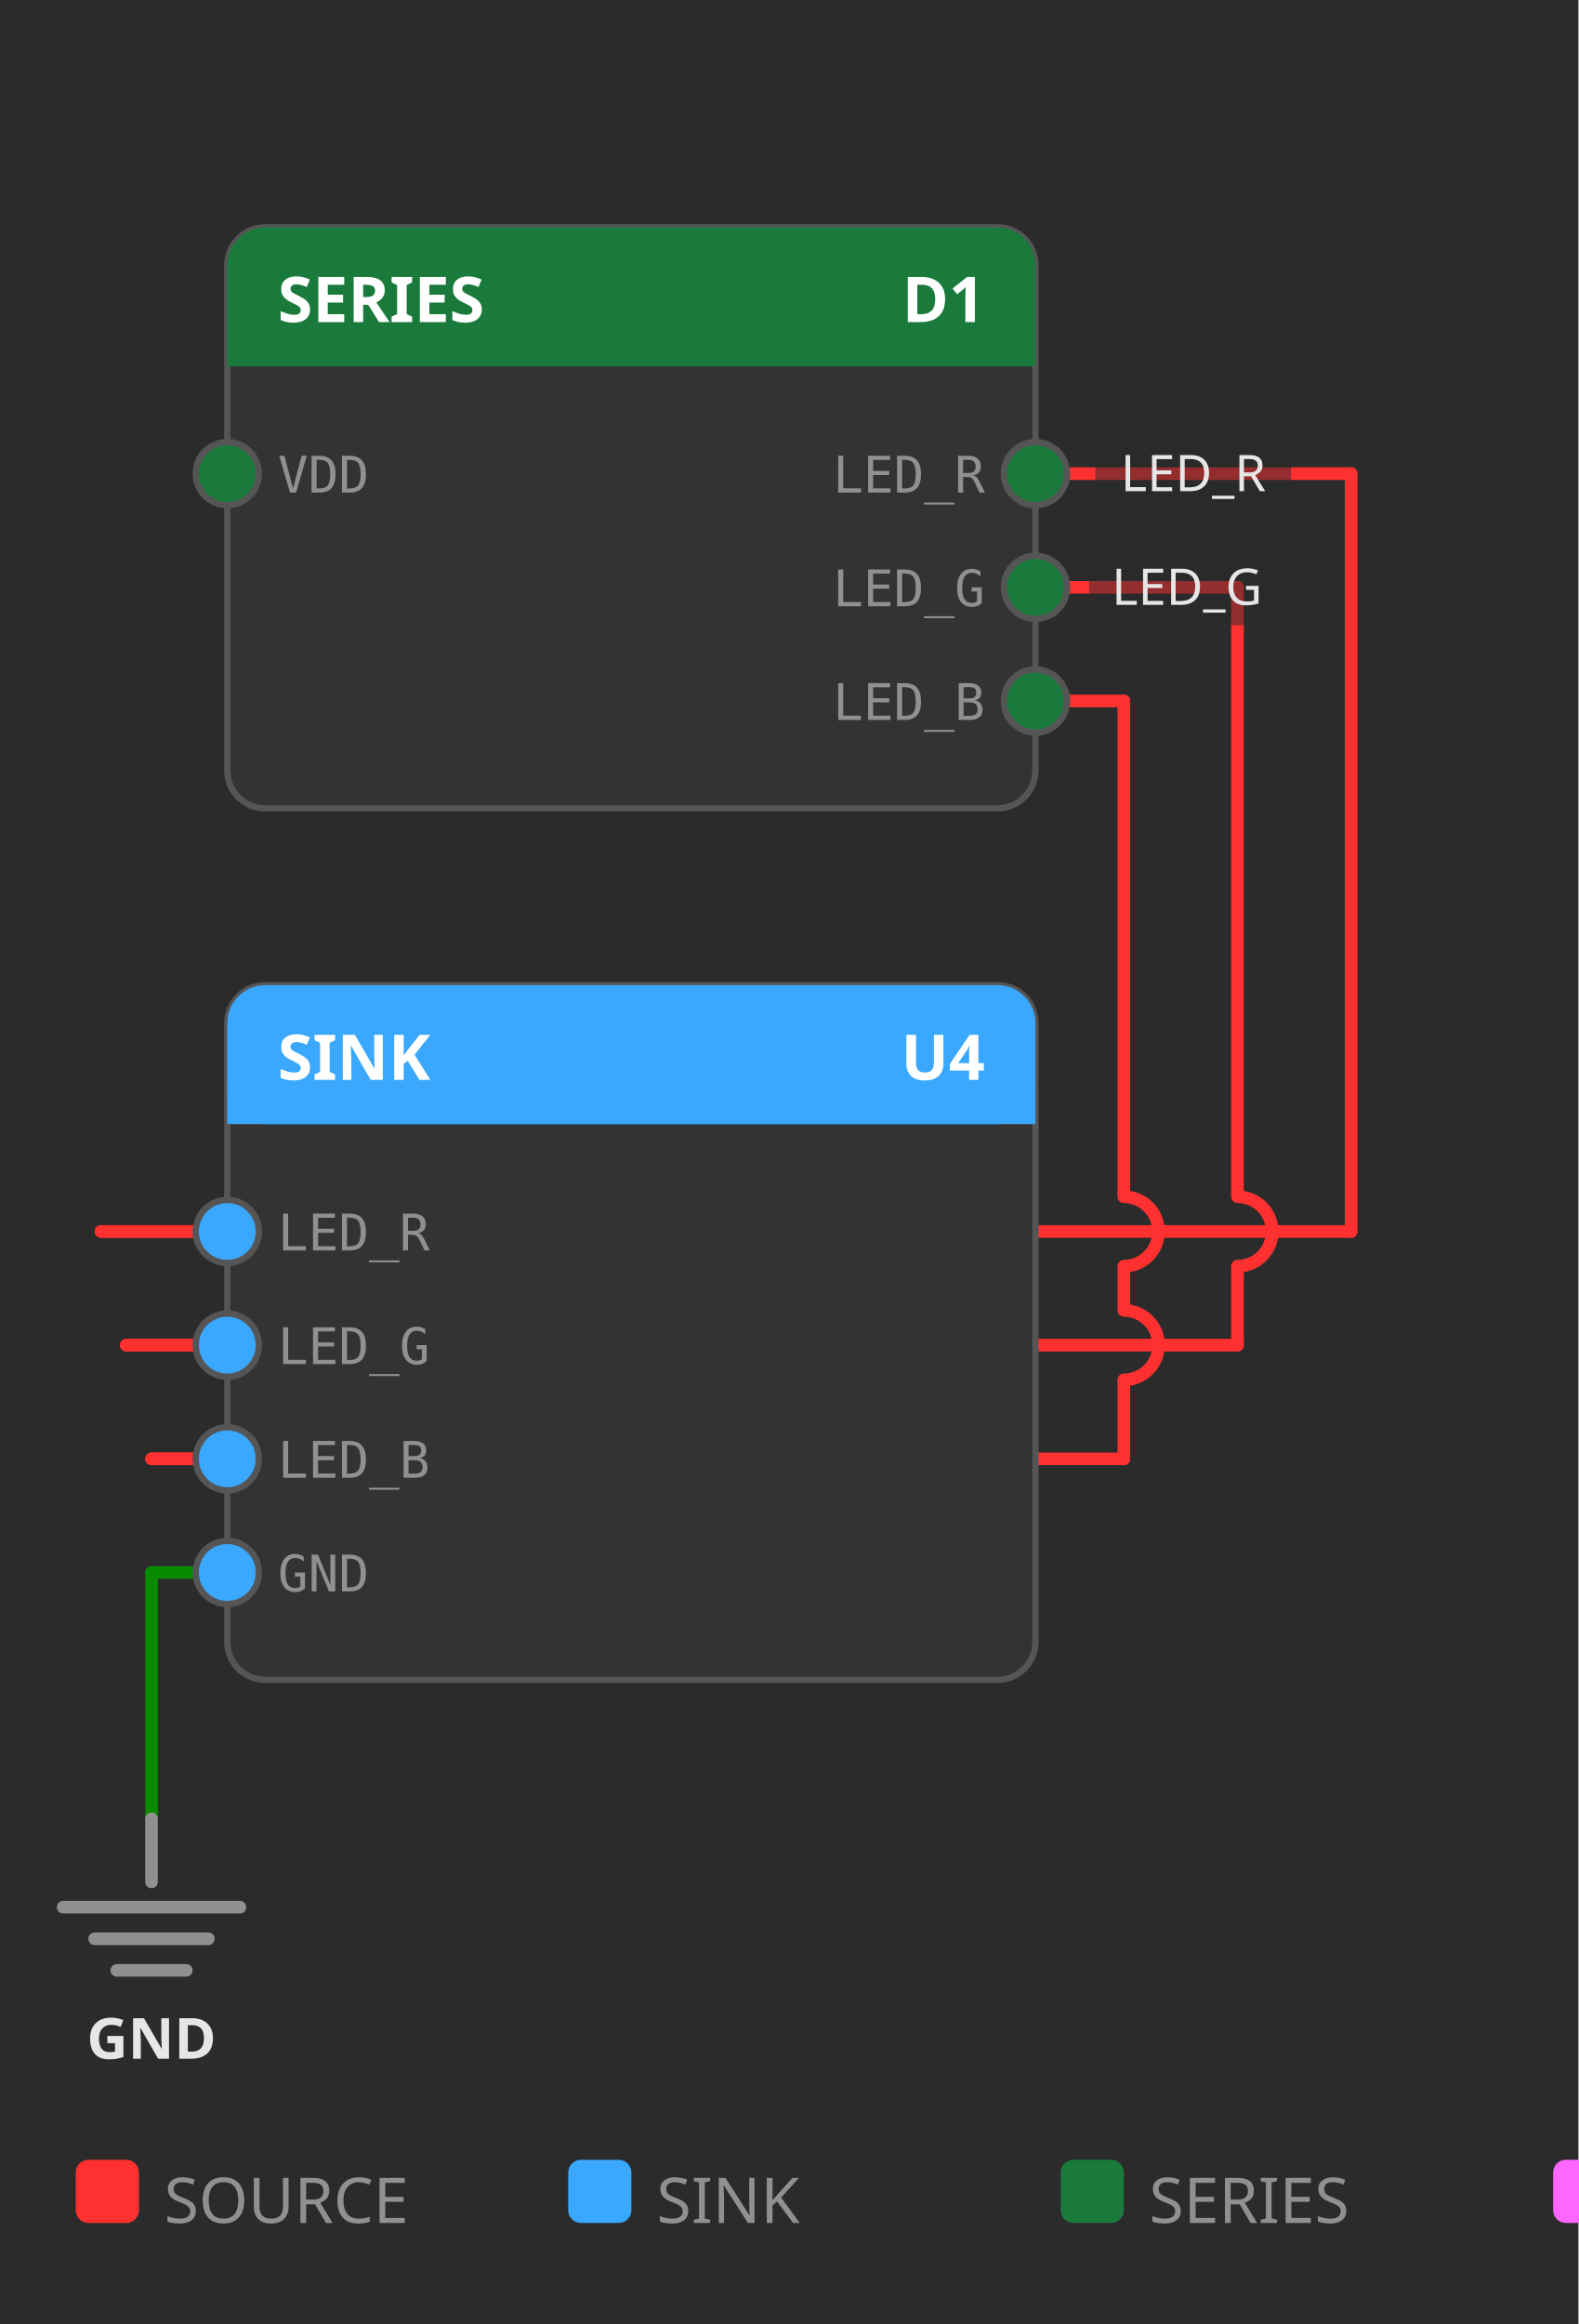
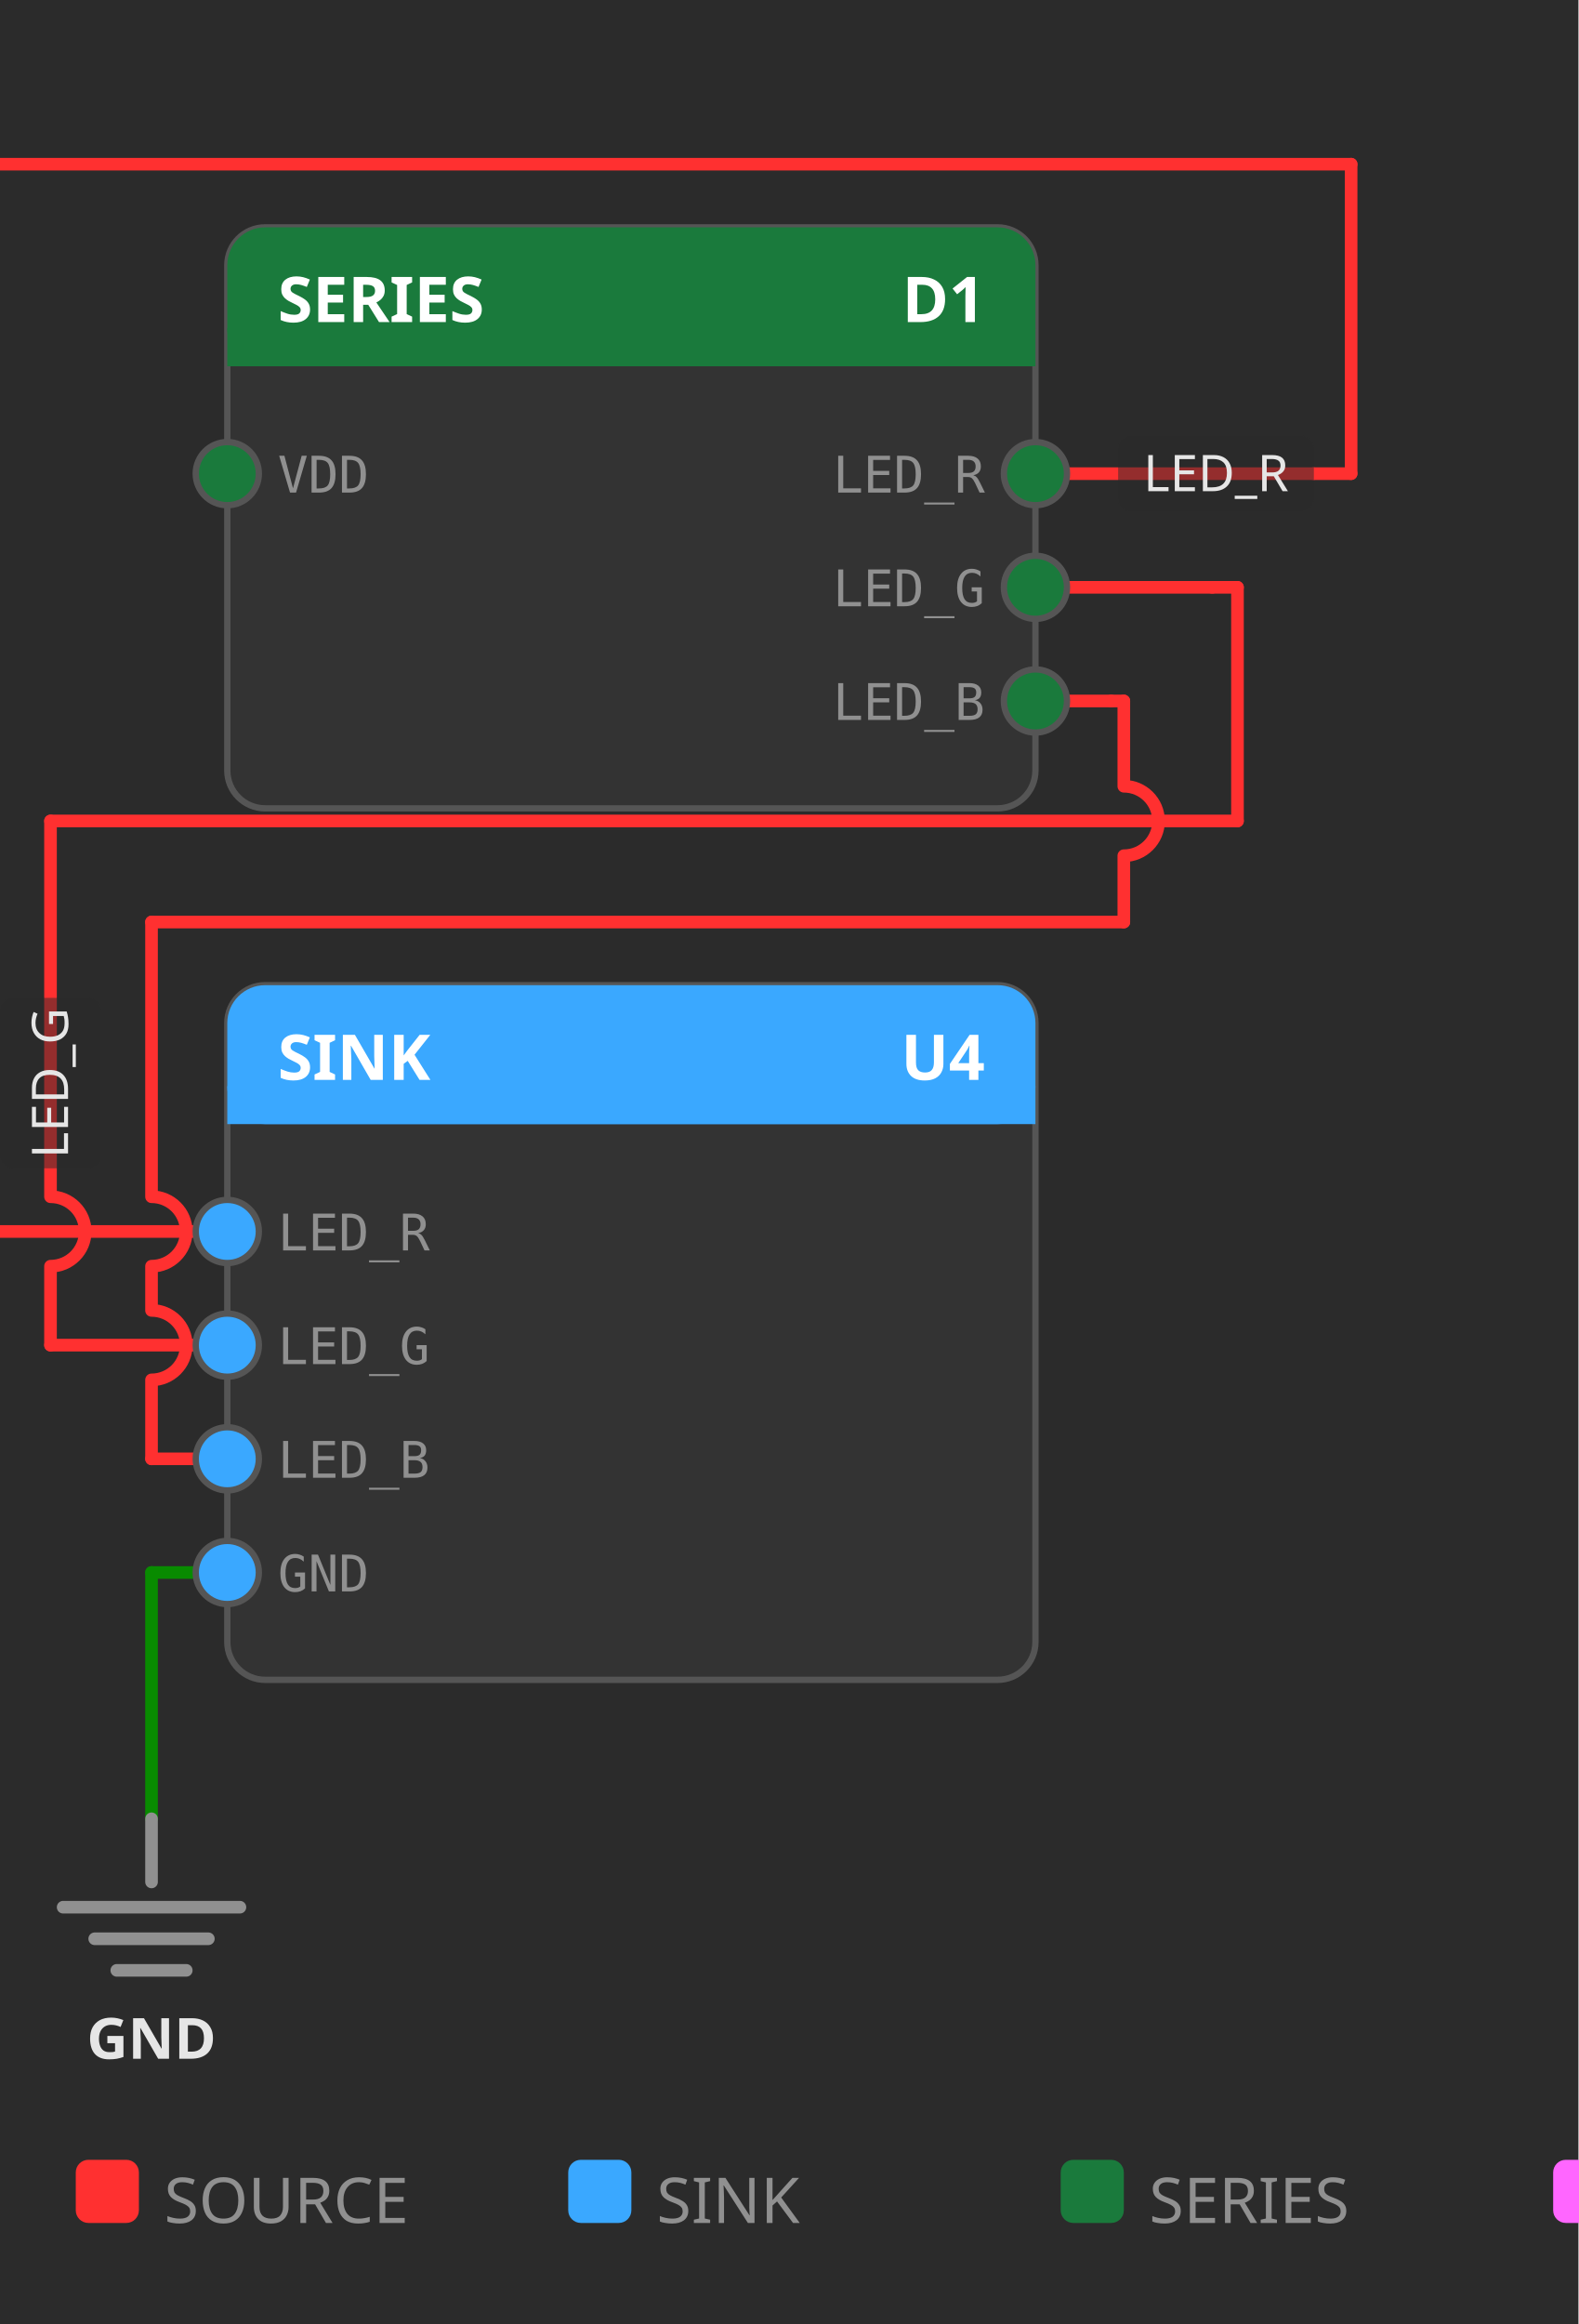
<svg xmlns="http://www.w3.org/2000/svg" width="250" height="368" viewBox="0 0 250 368">
  <rect width="100%" height="100%" fill="#2b2b2b" />
-   <line x1="164" y1="111" x2="178" y2="111" stroke="#ff3030" stroke-width="2" stroke-linecap="round" />
-   <line x1="24" y1="231" x2="178" y2="231" stroke="#ff3030" stroke-width="2" stroke-linecap="round" />
+   <line x1="164" y1="111" x2="176" y2="111" stroke="#ff3030" stroke-width="2" stroke-linecap="round" />
+   <line x1="176" y1="111" x2="178" y2="111" stroke="#ff3030" stroke-width="2" stroke-linecap="round" />
+   <line x1="24" y1="146" x2="178" y2="146" stroke="#ff3030" stroke-width="2" stroke-linecap="round" />
  <line x1="24" y1="231" x2="36" y2="231" stroke="#ff3030" stroke-width="2" stroke-linecap="round" />
-   <line x1="164" y1="93" x2="196" y2="93" stroke="#ff3030" stroke-width="2" stroke-linecap="round" />
-   <line x1="20" y1="213" x2="196" y2="213" stroke="#ff3030" stroke-width="2" stroke-linecap="round" />
-   <line x1="20" y1="213" x2="36" y2="213" stroke="#ff3030" stroke-width="2" stroke-linecap="round" />
-   <line x1="164" y1="75" x2="214" y2="75" stroke="#ff3030" stroke-width="2" stroke-linecap="round" />
-   <line x1="16" y1="195" x2="214" y2="195" stroke="#ff3030" stroke-width="2" stroke-linecap="round" />
-   <line x1="16" y1="195" x2="36" y2="195" stroke="#ff3030" stroke-width="2" stroke-linecap="round" />
+   <line x1="164" y1="93" x2="192" y2="93" stroke="#ff3030" stroke-width="2" stroke-linecap="round" />
+   <line x1="192" y1="93" x2="196" y2="93" stroke="#ff3030" stroke-width="2" stroke-linecap="round" />
+   <line x1="8" y1="130" x2="196" y2="130" stroke="#ff3030" stroke-width="2" stroke-linecap="round" />
+   <line x1="8" y1="213" x2="36" y2="213" stroke="#ff3030" stroke-width="2" stroke-linecap="round" />
+   <line x1="164" y1="75" x2="208" y2="75" stroke="#ff3030" stroke-width="2" stroke-linecap="round" />
+   <line x1="208" y1="75" x2="214" y2="75" stroke="#ff3030" stroke-width="2" stroke-linecap="round" />
+   <line x1="-8" y1="26" x2="214" y2="26" stroke="#ff3030" stroke-width="2" stroke-linecap="round" />
+   <line x1="-8" y1="195" x2="36" y2="195" stroke="#ff3030" stroke-width="2" stroke-linecap="round" />
  <line x1="24" y1="249" x2="36" y2="249" stroke="#088b00" stroke-width="2" stroke-linecap="round" />
-   <path d="M 178,111 V 189.5 A 5.5,5.5 0 0 1 178,200.5 V 207.5 A 5.5,5.5 0 0 1 178,218.5 V 231" fill="none" stroke="#ff3030" stroke-width="2" stroke-linecap="round" stroke-linejoin="round" />
-   <path d="M 196,93 V 189.5 A 5.5,5.5 0 0 1 196,200.5 V 213" fill="none" stroke="#ff3030" stroke-width="2" stroke-linecap="round" stroke-linejoin="round" />
-   <path d="M 214,75 V 195" fill="none" stroke="#ff3030" stroke-width="2" stroke-linecap="round" stroke-linejoin="round" />
+   <path d="M 178,111 V 124.5 A 5.5,5.5 0 0 1 178,135.5 V 146" fill="none" stroke="#ff3030" stroke-width="2" stroke-linecap="round" stroke-linejoin="round" />
+   <path d="M 24,146 V 189.5 A 5.5,5.5 0 0 1 24,200.5 V 207.5 A 5.5,5.5 0 0 1 24,218.5 V 231" fill="none" stroke="#ff3030" stroke-width="2" stroke-linecap="round" stroke-linejoin="round" />
+   <path d="M 196,93 V 130" fill="none" stroke="#ff3030" stroke-width="2" stroke-linecap="round" stroke-linejoin="round" />
+   <path d="M 8,130 V 189.5 A 5.5,5.5 0 0 1 8,200.5 V 213" fill="none" stroke="#ff3030" stroke-width="2" stroke-linecap="round" stroke-linejoin="round" />
+   <path d="M 214,26 V 75" fill="none" stroke="#ff3030" stroke-width="2" stroke-linecap="round" stroke-linejoin="round" />
+   <path d="M -8,26 V 195" fill="none" stroke="#ff3030" stroke-width="2" stroke-linecap="round" stroke-linejoin="round" />
  <path d="M 24,249 V 288" fill="none" stroke="#088b00" stroke-width="2" stroke-linecap="round" stroke-linejoin="round" />
  <line x1="24" y1="288" x2="24" y2="298" stroke="#909090" stroke-width="2" stroke-linecap="round" />
  <line x1="10" y1="302" x2="38" y2="302" stroke="#909090" stroke-width="2" stroke-linecap="round" />
  <line x1="15" y1="307" x2="33" y2="307" stroke="#909090" stroke-width="2" stroke-linecap="round" />
  <line x1="18.5" y1="312" x2="29.5" y2="312" stroke="#909090" stroke-width="2" stroke-linecap="round" />
  <text x="24" y="326" text-anchor="middle" fill="#e6e6e6" font-family="Segoe UI,sans-serif" font-size="9" font-weight="600">GND</text>
  <rect class="topo-hit" data-label="D1" x="36" y="36" width="128" height="92" rx="6" fill="#333333" stroke="#555555" stroke-width="1" />
  <rect x="36" y="36" width="128" height="22" rx="6" fill="#1a7a3c" />
  <rect x="36" y="52" width="128" height="6" fill="#1a7a3c" />
  <text x="44" y="51" fill="#ffffff" font-family="Segoe UI,sans-serif" font-size="10" font-weight="600">SERIES</text>
  <text x="156" y="51" fill="#ffffff" text-anchor="end" font-family="Segoe UI,sans-serif" font-size="10" font-weight="600">D1</text>
  <circle cx="36" cy="75" r="5" fill="#1a7a3c" stroke="#555555" stroke-width="1" />
  <text x="44" y="78" text-anchor="start" fill="#909090" font-family="Consolas,monospace" font-size="8">VDD</text>
  <circle cx="164" cy="75" r="5" fill="#1a7a3c" stroke="#555555" stroke-width="1" />
  <text x="156" y="78" text-anchor="end" fill="#909090" font-family="Consolas,monospace" font-size="8">LED_R</text>
  <circle cx="164" cy="93" r="5" fill="#1a7a3c" stroke="#555555" stroke-width="1" />
  <text x="156" y="96" text-anchor="end" fill="#909090" font-family="Consolas,monospace" font-size="8">LED_G</text>
  <circle cx="164" cy="111" r="5" fill="#1a7a3c" stroke="#555555" stroke-width="1" />
  <text x="156" y="114" text-anchor="end" fill="#909090" font-family="Consolas,monospace" font-size="8">LED_B</text>
  <rect class="topo-hit" data-label="U4" x="36" y="156" width="128" height="110" rx="6" fill="#333333" stroke="#555555" stroke-width="1" />
  <rect x="36" y="156" width="128" height="22" rx="6" fill="#3aa8ff" />
  <rect x="36" y="172" width="128" height="6" fill="#3aa8ff" />
  <text x="44" y="171" fill="#ffffff" font-family="Segoe UI,sans-serif" font-size="10" font-weight="600">SINK</text>
  <text x="156" y="171" fill="#ffffff" text-anchor="end" font-family="Segoe UI,sans-serif" font-size="10" font-weight="600">U4</text>
  <circle cx="36" cy="195" r="5" fill="#3aa8ff" stroke="#555555" stroke-width="1" />
  <text x="44" y="198" text-anchor="start" fill="#909090" font-family="Consolas,monospace" font-size="8">LED_R</text>
  <circle cx="36" cy="213" r="5" fill="#3aa8ff" stroke="#555555" stroke-width="1" />
  <text x="44" y="216" text-anchor="start" fill="#909090" font-family="Consolas,monospace" font-size="8">LED_G</text>
  <circle cx="36" cy="231" r="5" fill="#3aa8ff" stroke="#555555" stroke-width="1" />
  <text x="44" y="234" text-anchor="start" fill="#909090" font-family="Consolas,monospace" font-size="8">LED_B</text>
  <circle cx="36" cy="249" r="5" fill="#3aa8ff" stroke="#555555" stroke-width="1" />
  <text x="44" y="252" text-anchor="start" fill="#909090" font-family="Consolas,monospace" font-size="8">GND</text>
-   <rect x="172.5" y="87" width="31" height="12" fill="#2b2b2b" fill-opacity="0.5" stroke="none" rx="2" />
-   <text x="188" y="93" text-anchor="middle" dominant-baseline="middle" fill="#e6e6e6" font-family="Segoe UI,sans-serif" font-size="8">LED_G</text>
-   <rect x="173.5" y="69" width="31" height="12" fill="#2b2b2b" fill-opacity="0.5" stroke="none" rx="2" />
-   <text x="189" y="75" text-anchor="middle" dominant-baseline="middle" fill="#e6e6e6" font-family="Segoe UI,sans-serif" font-size="8">LED_R</text>
+   <g transform="translate(8,171.5)">
+     <rect x="-8" y="-13.5" width="16" height="27" fill="#2b2b2b" fill-opacity="0.5" stroke="none" rx="2" />
+     <text transform="rotate(-90)" text-anchor="middle" dominant-baseline="middle" fill="#e6e6e6" font-family="Segoe UI,sans-serif" font-size="8">LED_G</text>
+   </g>
+   <rect x="177.1" y="69" width="31" height="12" fill="#2b2b2b" fill-opacity="0.5" stroke="none" rx="2" />
+   <text x="192.6" y="75" text-anchor="middle" dominant-baseline="middle" fill="#e6e6e6" font-family="Segoe UI,sans-serif" font-size="8">LED_R</text>
  <rect x="12" y="342" width="10" height="10" rx="2" fill="#ff3030" />
  <text x="26" y="352" fill="#909090" font-family="Segoe UI,sans-serif" font-size="10">SOURCE</text>
  <rect x="90" y="342" width="10" height="10" rx="2" fill="#3aa8ff" />
  <text x="104" y="352" fill="#909090" font-family="Segoe UI,sans-serif" font-size="10">SINK</text>
  <rect x="168" y="342" width="10" height="10" rx="2" fill="#1a7a3c" />
  <text x="182" y="352" fill="#909090" font-family="Segoe UI,sans-serif" font-size="10">SERIES</text>
  <rect x="246" y="342" width="10" height="10" rx="2" fill="#ff66ff" />
  <text x="260" y="352" fill="#909090" font-family="Segoe UI,sans-serif" font-size="10">REGULATOR</text>
  <line x1="324" y1="348" x2="342" y2="348" stroke="#909090" stroke-width="2" stroke-dasharray="5 4" />
  <text x="348" y="352" fill="#909090" font-family="Segoe UI,sans-serif" font-size="10">extern</text>
</svg>
